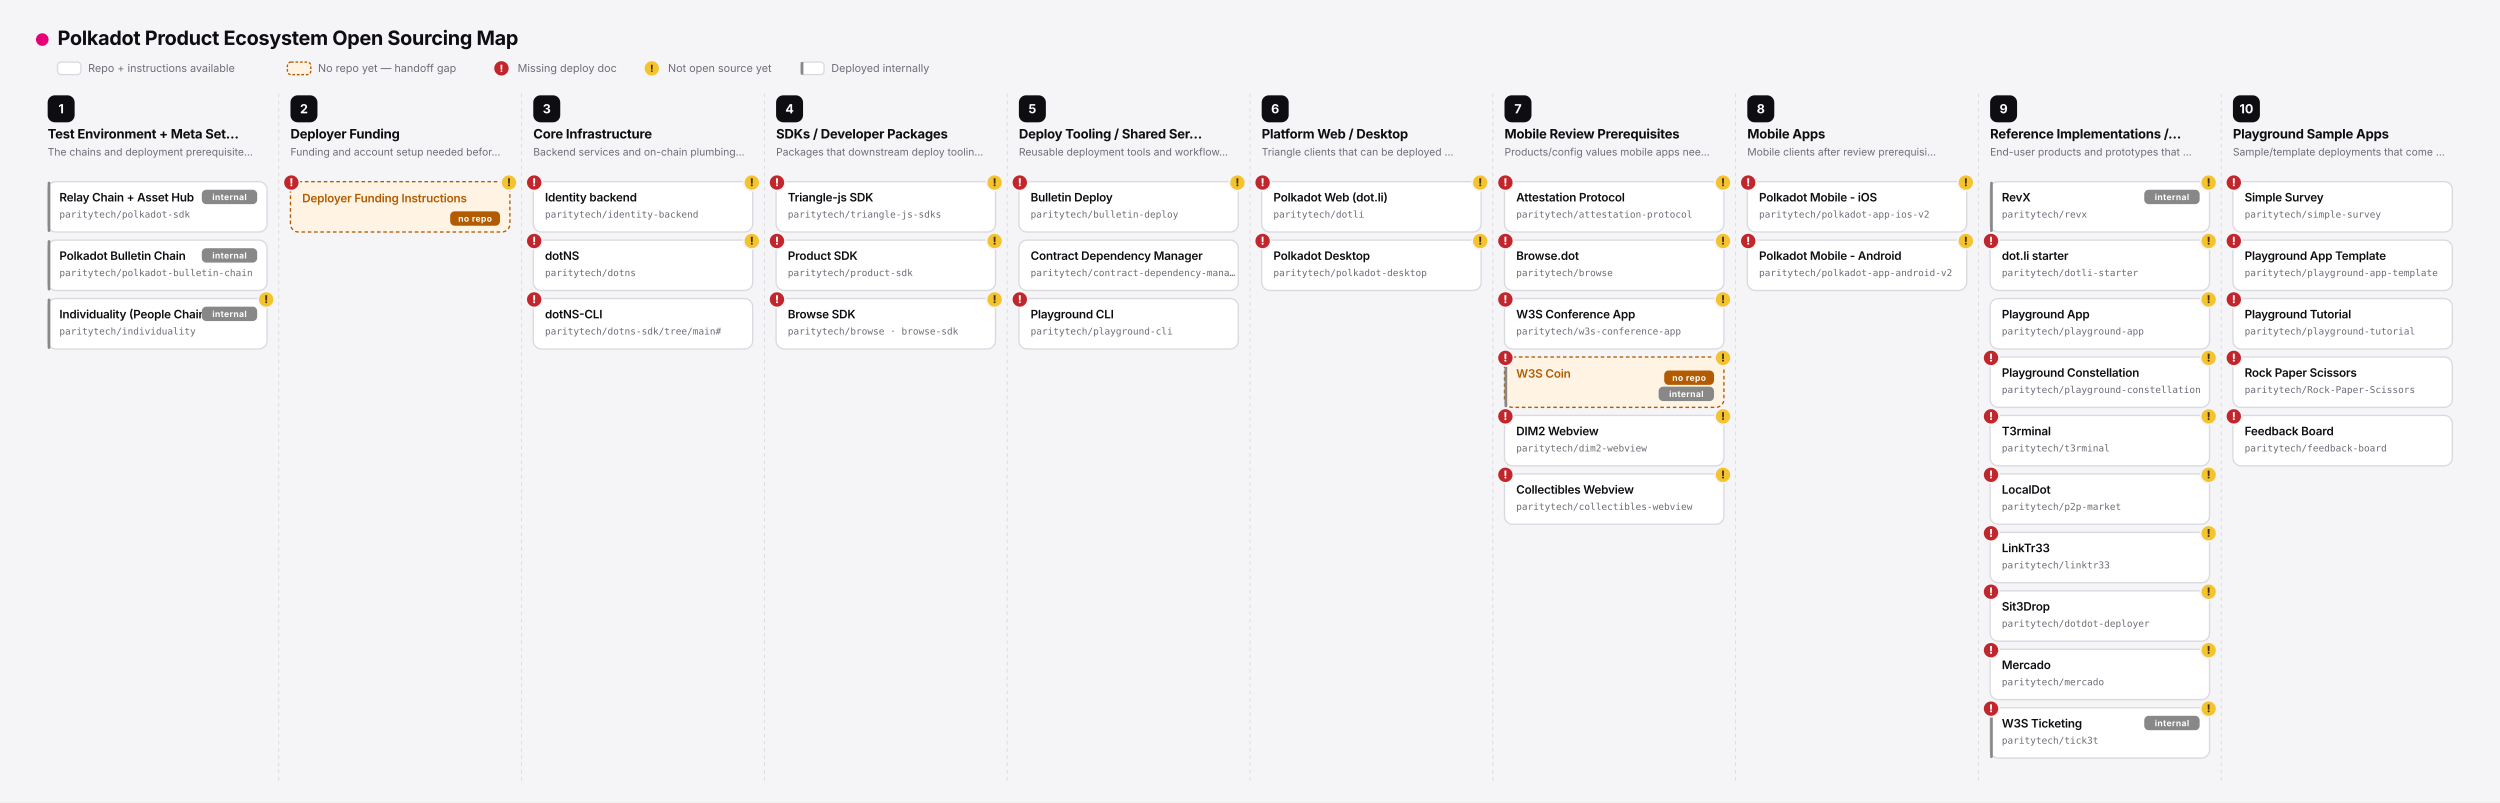
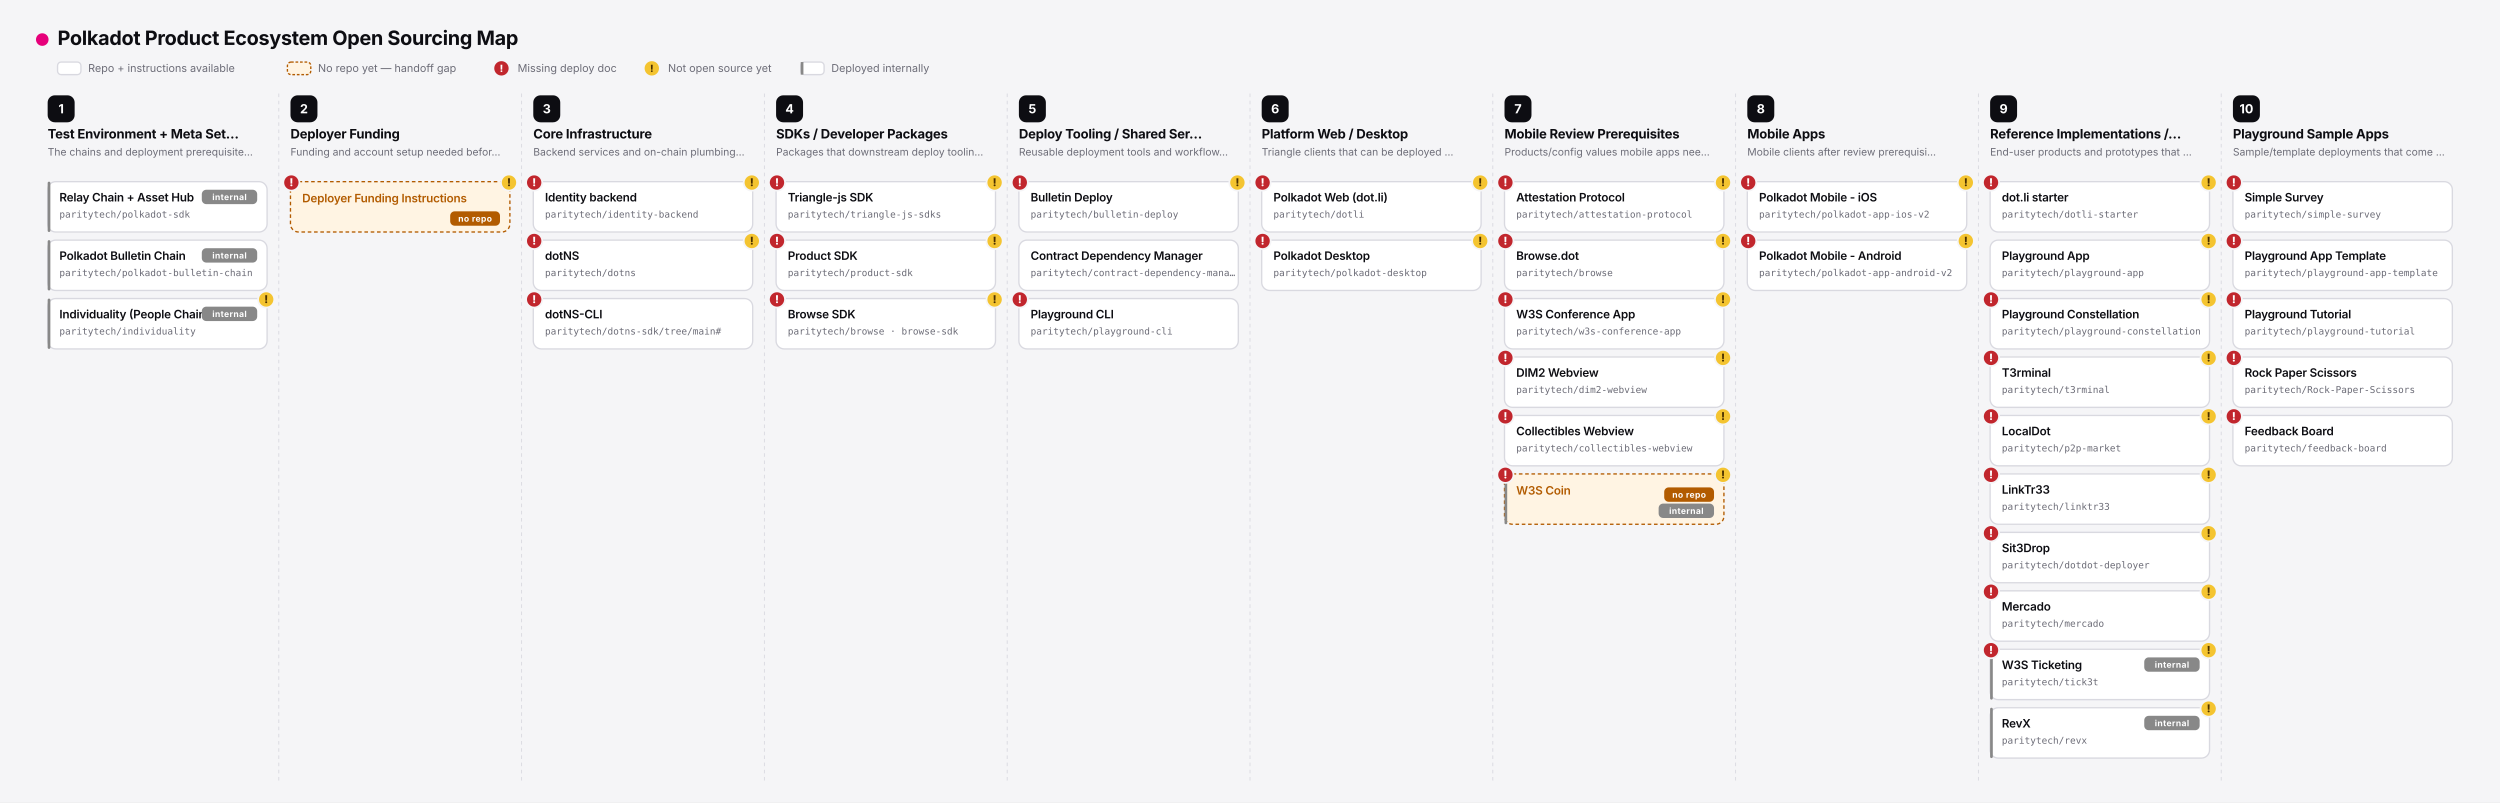
<svg xmlns="http://www.w3.org/2000/svg" xmlns:xlink="http://www.w3.org/1999/xlink" width="2780" height="892" viewBox="0 0 2780 892" font-family="-apple-system, BlinkMacSystemFont, 'Segoe UI', Inter, Roboto, Helvetica, Arial, sans-serif">
  <rect width="2780" height="892" fill="#f5f5f7" />
  <circle cx="47" cy="44" r="7" fill="#e6007a" />
  <text x="64" y="50" font-size="22" font-weight="700" fill="#0d0d12" letter-spacing="-0.3">Polkadot Product Ecosystem Open Sourcing Map</text>
  <rect x="64" y="69" width="26" height="14" rx="4" fill="#ffffff" stroke="#d9d9e0" stroke-width="1.5" />
  <text x="98" y="80" font-size="12" fill="#6b6b76">Repo + instructions available</text>
  <rect x="319.6" y="69" width="26" height="14" rx="4" fill="#fff4e3" stroke="#b25b00" stroke-width="1.5" stroke-dasharray="3 2" />
  <text x="353.6" y="80" font-size="12" fill="#6b6b76">No repo yet — handoff gap</text>
  <circle cx="557.6" cy="76" r="8" fill="#c1262d" />
  <text x="557.6" y="80" text-anchor="middle" font-size="11" font-weight="800" fill="#fff">!</text>
  <text x="575.6" y="80" font-size="12" fill="#6b6b76">Missing deploy doc</text>
  <circle cx="724.8" cy="76" r="8" fill="#f4c430" />
  <text x="724.8" y="80" text-anchor="middle" font-size="11" font-weight="800" fill="#4a3000">!</text>
  <text x="742.8" y="80" font-size="12" fill="#6b6b76">Not open source yet</text>
  <rect x="890.4" y="69" width="26" height="14" rx="4" fill="#ffffff" stroke="#d9d9e0" stroke-width="1.5" />
  <rect x="890.4" y="69" width="3" height="14" fill="#888888" />
  <text x="924.4" y="80" font-size="12" fill="#6b6b76">Deployed internally</text>
  <line x1="310" y1="104" x2="310" y2="872" stroke="#d9d9e0" stroke-width="1" stroke-dasharray="4 4" />
  <rect x="53" y="106" width="30" height="30" rx="8" fill="#0d0d12" />
  <text x="68" y="126" text-anchor="middle" font-size="14" font-weight="700" fill="#fff">1</text>
  <text x="53" y="154" font-size="14.5" font-weight="700" fill="#0d0d12" letter-spacing="-0.2">Test Environment + Meta Set…</text>
  <text x="53" y="173" font-size="11.5" fill="#6b6b76">The chains and deployment prerequisite…</text>
  <a xlink:href="https://github.com/paritytech/polkadot-sdk" href="https://github.com/paritytech/polkadot-sdk" target="_blank">
    <rect x="53" y="202" width="244" height="56" rx="9" fill="#ffffff" stroke="#d9d9e0" stroke-width="1.5" />
    <rect x="53" y="202" width="3" height="56" rx="1.5" fill="#888888" />
    <text x="66" y="224" font-size="13" font-weight="600" fill="#0d0d12" letter-spacing="-0.2">Relay Chain + Asset Hub</text>
    <text x="66" y="242" font-size="10.5" font-family="ui-monospace, 'SF Mono', Menlo, monospace" fill="#6b6b76">paritytech/polkadot-sdk</text>
    <rect x="224.4" y="211" width="61.6" height="16" rx="5" fill="#888888" />
    <text x="255.2" y="222.5" text-anchor="middle" font-size="9.5" font-weight="700" fill="#fff" letter-spacing="0.4">internal</text>
  </a>
  <a xlink:href="https://github.com/paritytech/polkadot-bulletin-chain" href="https://github.com/paritytech/polkadot-bulletin-chain" target="_blank">
    <rect x="53" y="267" width="244" height="56" rx="9" fill="#ffffff" stroke="#d9d9e0" stroke-width="1.5" />
    <rect x="53" y="267" width="3" height="56" rx="1.5" fill="#888888" />
    <text x="66" y="289" font-size="13" font-weight="600" fill="#0d0d12" letter-spacing="-0.2">Polkadot Bulletin Chain</text>
    <text x="66" y="307" font-size="10.5" font-family="ui-monospace, 'SF Mono', Menlo, monospace" fill="#6b6b76">paritytech/polkadot-bulletin-chain</text>
    <rect x="224.4" y="276" width="61.6" height="16" rx="5" fill="#888888" />
    <text x="255.2" y="287.5" text-anchor="middle" font-size="9.5" font-weight="700" fill="#fff" letter-spacing="0.4">internal</text>
  </a>
  <a xlink:href="https://github.com/paritytech/individuality" href="https://github.com/paritytech/individuality" target="_blank">
    <rect x="53" y="332" width="244" height="56" rx="9" fill="#ffffff" stroke="#d9d9e0" stroke-width="1.5" />
    <rect x="53" y="332" width="3" height="56" rx="1.5" fill="#888888" />
    <circle cx="296" cy="333" r="9" fill="#f4c430" stroke="#f5f5f7" stroke-width="2" />
    <text x="296" y="337" text-anchor="middle" font-size="12" font-weight="800" fill="#4a3000">!</text>
    <text x="66" y="354" font-size="13" font-weight="600" fill="#0d0d12" letter-spacing="-0.2">Individuality (People Chain)</text>
    <text x="66" y="372" font-size="10.5" font-family="ui-monospace, 'SF Mono', Menlo, monospace" fill="#6b6b76">paritytech/individuality</text>
    <rect x="224.4" y="341" width="61.6" height="16" rx="5" fill="#888888" />
    <text x="255.2" y="352.5" text-anchor="middle" font-size="9.5" font-weight="700" fill="#fff" letter-spacing="0.4">internal</text>
  </a>
  <line x1="580" y1="104" x2="580" y2="872" stroke="#d9d9e0" stroke-width="1" stroke-dasharray="4 4" />
  <rect x="323" y="106" width="30" height="30" rx="8" fill="#0d0d12" />
  <text x="338" y="126" text-anchor="middle" font-size="14" font-weight="700" fill="#fff">2</text>
  <text x="323" y="154" font-size="14.5" font-weight="700" fill="#0d0d12" letter-spacing="-0.2">Deployer Funding</text>
  <text x="323" y="173" font-size="11.5" fill="#6b6b76">Funding and account setup needed befor…</text>
  <rect x="323" y="202" width="244" height="56" rx="9" fill="#fff4e3" stroke="#b25b00" stroke-width="1.5" stroke-dasharray="4 3" />
  <circle cx="324" cy="203" r="9" fill="#c1262d" stroke="#f5f5f7" stroke-width="2" />
  <text x="324" y="207" text-anchor="middle" font-size="12" font-weight="800" fill="#fff">!</text>
  <circle cx="566" cy="203" r="9" fill="#f4c430" stroke="#f5f5f7" stroke-width="2" />
  <text x="566" y="207" text-anchor="middle" font-size="12" font-weight="800" fill="#4a3000">!</text>
  <text x="336" y="225" font-size="13" font-weight="600" fill="#b25b00" letter-spacing="-0.2">Deployer Funding Instructions</text>
  <rect x="500.6" y="235" width="55.4" height="16" rx="5" fill="#b25b00" />
  <text x="528.3" y="246.5" text-anchor="middle" font-size="9.5" font-weight="700" fill="#fff" letter-spacing="0.4">no repo</text>
  <line x1="850" y1="104" x2="850" y2="872" stroke="#d9d9e0" stroke-width="1" stroke-dasharray="4 4" />
  <rect x="593" y="106" width="30" height="30" rx="8" fill="#0d0d12" />
  <text x="608" y="126" text-anchor="middle" font-size="14" font-weight="700" fill="#fff">3</text>
  <text x="593" y="154" font-size="14.5" font-weight="700" fill="#0d0d12" letter-spacing="-0.2">Core Infrastructure</text>
  <text x="593" y="173" font-size="11.5" fill="#6b6b76">Backend services and on-chain plumbing…</text>
  <a xlink:href="https://github.com/paritytech/identity-backend" href="https://github.com/paritytech/identity-backend" target="_blank">
    <rect x="593" y="202" width="244" height="56" rx="9" fill="#ffffff" stroke="#d9d9e0" stroke-width="1.5" />
    <circle cx="594" cy="203" r="9" fill="#c1262d" stroke="#f5f5f7" stroke-width="2" />
    <text x="594" y="207" text-anchor="middle" font-size="12" font-weight="800" fill="#fff">!</text>
    <circle cx="836" cy="203" r="9" fill="#f4c430" stroke="#f5f5f7" stroke-width="2" />
    <text x="836" y="207" text-anchor="middle" font-size="12" font-weight="800" fill="#4a3000">!</text>
    <text x="606" y="224" font-size="13" font-weight="600" fill="#0d0d12" letter-spacing="-0.2">Identity backend</text>
    <text x="606" y="242" font-size="10.5" font-family="ui-monospace, 'SF Mono', Menlo, monospace" fill="#6b6b76">paritytech/identity-backend</text>
  </a>
  <a xlink:href="https://github.com/paritytech/dotns" href="https://github.com/paritytech/dotns" target="_blank">
    <rect x="593" y="267" width="244" height="56" rx="9" fill="#ffffff" stroke="#d9d9e0" stroke-width="1.5" />
    <circle cx="594" cy="268" r="9" fill="#c1262d" stroke="#f5f5f7" stroke-width="2" />
    <text x="594" y="272" text-anchor="middle" font-size="12" font-weight="800" fill="#fff">!</text>
    <circle cx="836" cy="268" r="9" fill="#f4c430" stroke="#f5f5f7" stroke-width="2" />
    <text x="836" y="272" text-anchor="middle" font-size="12" font-weight="800" fill="#4a3000">!</text>
    <text x="606" y="289" font-size="13" font-weight="600" fill="#0d0d12" letter-spacing="-0.2">dotNS</text>
    <text x="606" y="307" font-size="10.5" font-family="ui-monospace, 'SF Mono', Menlo, monospace" fill="#6b6b76">paritytech/dotns</text>
  </a>
  <a xlink:href="https://github.com/paritytech/dotns-sdk/tree/main#" href="https://github.com/paritytech/dotns-sdk/tree/main#" target="_blank">
    <rect x="593" y="332" width="244" height="56" rx="9" fill="#ffffff" stroke="#d9d9e0" stroke-width="1.5" />
    <circle cx="594" cy="333" r="9" fill="#c1262d" stroke="#f5f5f7" stroke-width="2" />
    <text x="594" y="337" text-anchor="middle" font-size="12" font-weight="800" fill="#fff">!</text>
    <text x="606" y="354" font-size="13" font-weight="600" fill="#0d0d12" letter-spacing="-0.2">dotNS-CLI</text>
    <text x="606" y="372" font-size="10.5" font-family="ui-monospace, 'SF Mono', Menlo, monospace" fill="#6b6b76">paritytech/dotns-sdk/tree/main#</text>
  </a>
  <line x1="1120" y1="104" x2="1120" y2="872" stroke="#d9d9e0" stroke-width="1" stroke-dasharray="4 4" />
  <rect x="863" y="106" width="30" height="30" rx="8" fill="#0d0d12" />
  <text x="878" y="126" text-anchor="middle" font-size="14" font-weight="700" fill="#fff">4</text>
  <text x="863" y="154" font-size="14.5" font-weight="700" fill="#0d0d12" letter-spacing="-0.2">SDKs / Developer Packages</text>
  <text x="863" y="173" font-size="11.5" fill="#6b6b76">Packages that downstream deploy toolin…</text>
  <a xlink:href="https://github.com/paritytech/triangle-js-sdks" href="https://github.com/paritytech/triangle-js-sdks" target="_blank">
    <rect x="863" y="202" width="244" height="56" rx="9" fill="#ffffff" stroke="#d9d9e0" stroke-width="1.5" />
    <circle cx="864" cy="203" r="9" fill="#c1262d" stroke="#f5f5f7" stroke-width="2" />
    <text x="864" y="207" text-anchor="middle" font-size="12" font-weight="800" fill="#fff">!</text>
    <circle cx="1106" cy="203" r="9" fill="#f4c430" stroke="#f5f5f7" stroke-width="2" />
    <text x="1106" y="207" text-anchor="middle" font-size="12" font-weight="800" fill="#4a3000">!</text>
    <text x="876" y="224" font-size="13" font-weight="600" fill="#0d0d12" letter-spacing="-0.2">Triangle-js SDK</text>
    <text x="876" y="242" font-size="10.5" font-family="ui-monospace, 'SF Mono', Menlo, monospace" fill="#6b6b76">paritytech/triangle-js-sdks</text>
  </a>
  <a xlink:href="https://github.com/paritytech/product-sdk" href="https://github.com/paritytech/product-sdk" target="_blank">
    <rect x="863" y="267" width="244" height="56" rx="9" fill="#ffffff" stroke="#d9d9e0" stroke-width="1.5" />
    <circle cx="864" cy="268" r="9" fill="#c1262d" stroke="#f5f5f7" stroke-width="2" />
    <text x="864" y="272" text-anchor="middle" font-size="12" font-weight="800" fill="#fff">!</text>
    <circle cx="1106" cy="268" r="9" fill="#f4c430" stroke="#f5f5f7" stroke-width="2" />
    <text x="1106" y="272" text-anchor="middle" font-size="12" font-weight="800" fill="#4a3000">!</text>
    <text x="876" y="289" font-size="13" font-weight="600" fill="#0d0d12" letter-spacing="-0.2">Product SDK</text>
    <text x="876" y="307" font-size="10.5" font-family="ui-monospace, 'SF Mono', Menlo, monospace" fill="#6b6b76">paritytech/product-sdk</text>
  </a>
  <a xlink:href="https://github.com/paritytech/browse/tree/main/packages/browse-sdk" href="https://github.com/paritytech/browse/tree/main/packages/browse-sdk" target="_blank">
    <rect x="863" y="332" width="244" height="56" rx="9" fill="#ffffff" stroke="#d9d9e0" stroke-width="1.5" />
    <circle cx="864" cy="333" r="9" fill="#c1262d" stroke="#f5f5f7" stroke-width="2" />
    <text x="864" y="337" text-anchor="middle" font-size="12" font-weight="800" fill="#fff">!</text>
    <circle cx="1106" cy="333" r="9" fill="#f4c430" stroke="#f5f5f7" stroke-width="2" />
    <text x="1106" y="337" text-anchor="middle" font-size="12" font-weight="800" fill="#4a3000">!</text>
    <text x="876" y="354" font-size="13" font-weight="600" fill="#0d0d12" letter-spacing="-0.2">Browse SDK</text>
    <text x="876" y="372" font-size="10.5" font-family="ui-monospace, 'SF Mono', Menlo, monospace" fill="#6b6b76">paritytech/browse · browse-sdk</text>
  </a>
  <line x1="1390" y1="104" x2="1390" y2="872" stroke="#d9d9e0" stroke-width="1" stroke-dasharray="4 4" />
  <rect x="1133" y="106" width="30" height="30" rx="8" fill="#0d0d12" />
  <text x="1148" y="126" text-anchor="middle" font-size="14" font-weight="700" fill="#fff">5</text>
  <text x="1133" y="154" font-size="14.5" font-weight="700" fill="#0d0d12" letter-spacing="-0.2">Deploy Tooling / Shared Ser…</text>
  <text x="1133" y="173" font-size="11.5" fill="#6b6b76">Reusable deployment tools and workflow…</text>
  <a xlink:href="https://github.com/paritytech/bulletin-deploy" href="https://github.com/paritytech/bulletin-deploy" target="_blank">
    <rect x="1133" y="202" width="244" height="56" rx="9" fill="#ffffff" stroke="#d9d9e0" stroke-width="1.5" />
    <circle cx="1134" cy="203" r="9" fill="#c1262d" stroke="#f5f5f7" stroke-width="2" />
    <text x="1134" y="207" text-anchor="middle" font-size="12" font-weight="800" fill="#fff">!</text>
    <circle cx="1376" cy="203" r="9" fill="#f4c430" stroke="#f5f5f7" stroke-width="2" />
    <text x="1376" y="207" text-anchor="middle" font-size="12" font-weight="800" fill="#4a3000">!</text>
    <text x="1146" y="224" font-size="13" font-weight="600" fill="#0d0d12" letter-spacing="-0.2">Bulletin Deploy</text>
    <text x="1146" y="242" font-size="10.5" font-family="ui-monospace, 'SF Mono', Menlo, monospace" fill="#6b6b76">paritytech/bulletin-deploy</text>
  </a>
  <a xlink:href="https://github.com/paritytech/contract-dependency-manager/blob/main/DEPLOY_DOC.md" href="https://github.com/paritytech/contract-dependency-manager/blob/main/DEPLOY_DOC.md" target="_blank">
    <rect x="1133" y="267" width="244" height="56" rx="9" fill="#ffffff" stroke="#d9d9e0" stroke-width="1.5" />
    <text x="1146" y="289" font-size="13" font-weight="600" fill="#0d0d12" letter-spacing="-0.2">Contract Dependency Manager</text>
    <text x="1146" y="307" font-size="10.5" font-family="ui-monospace, 'SF Mono', Menlo, monospace" fill="#6b6b76">paritytech/contract-dependency-mana…</text>
  </a>
  <a xlink:href="https://github.com/paritytech/playground-cli" href="https://github.com/paritytech/playground-cli" target="_blank">
    <rect x="1133" y="332" width="244" height="56" rx="9" fill="#ffffff" stroke="#d9d9e0" stroke-width="1.5" />
    <circle cx="1134" cy="333" r="9" fill="#c1262d" stroke="#f5f5f7" stroke-width="2" />
    <text x="1134" y="337" text-anchor="middle" font-size="12" font-weight="800" fill="#fff">!</text>
    <text x="1146" y="354" font-size="13" font-weight="600" fill="#0d0d12" letter-spacing="-0.2">Playground CLI</text>
    <text x="1146" y="372" font-size="10.5" font-family="ui-monospace, 'SF Mono', Menlo, monospace" fill="#6b6b76">paritytech/playground-cli</text>
  </a>
  <line x1="1660" y1="104" x2="1660" y2="872" stroke="#d9d9e0" stroke-width="1" stroke-dasharray="4 4" />
  <rect x="1403" y="106" width="30" height="30" rx="8" fill="#0d0d12" />
  <text x="1418" y="126" text-anchor="middle" font-size="14" font-weight="700" fill="#fff">6</text>
  <text x="1403" y="154" font-size="14.5" font-weight="700" fill="#0d0d12" letter-spacing="-0.2">Platform Web / Desktop</text>
  <text x="1403" y="173" font-size="11.5" fill="#6b6b76">Triangle clients that can be deployed …</text>
  <a xlink:href="https://github.com/paritytech/dotli" href="https://github.com/paritytech/dotli" target="_blank">
    <rect x="1403" y="202" width="244" height="56" rx="9" fill="#ffffff" stroke="#d9d9e0" stroke-width="1.5" />
    <circle cx="1404" cy="203" r="9" fill="#c1262d" stroke="#f5f5f7" stroke-width="2" />
    <text x="1404" y="207" text-anchor="middle" font-size="12" font-weight="800" fill="#fff">!</text>
    <circle cx="1646" cy="203" r="9" fill="#f4c430" stroke="#f5f5f7" stroke-width="2" />
    <text x="1646" y="207" text-anchor="middle" font-size="12" font-weight="800" fill="#4a3000">!</text>
    <text x="1416" y="224" font-size="13" font-weight="600" fill="#0d0d12" letter-spacing="-0.2">Polkadot Web (dot.li)</text>
    <text x="1416" y="242" font-size="10.5" font-family="ui-monospace, 'SF Mono', Menlo, monospace" fill="#6b6b76">paritytech/dotli</text>
  </a>
  <a xlink:href="https://github.com/paritytech/polkadot-desktop" href="https://github.com/paritytech/polkadot-desktop" target="_blank">
    <rect x="1403" y="267" width="244" height="56" rx="9" fill="#ffffff" stroke="#d9d9e0" stroke-width="1.5" />
    <circle cx="1404" cy="268" r="9" fill="#c1262d" stroke="#f5f5f7" stroke-width="2" />
    <text x="1404" y="272" text-anchor="middle" font-size="12" font-weight="800" fill="#fff">!</text>
    <circle cx="1646" cy="268" r="9" fill="#f4c430" stroke="#f5f5f7" stroke-width="2" />
    <text x="1646" y="272" text-anchor="middle" font-size="12" font-weight="800" fill="#4a3000">!</text>
    <text x="1416" y="289" font-size="13" font-weight="600" fill="#0d0d12" letter-spacing="-0.2">Polkadot Desktop</text>
    <text x="1416" y="307" font-size="10.5" font-family="ui-monospace, 'SF Mono', Menlo, monospace" fill="#6b6b76">paritytech/polkadot-desktop</text>
  </a>
  <line x1="1930" y1="104" x2="1930" y2="872" stroke="#d9d9e0" stroke-width="1" stroke-dasharray="4 4" />
  <rect x="1673" y="106" width="30" height="30" rx="8" fill="#0d0d12" />
  <text x="1688" y="126" text-anchor="middle" font-size="14" font-weight="700" fill="#fff">7</text>
  <text x="1673" y="154" font-size="14.5" font-weight="700" fill="#0d0d12" letter-spacing="-0.2">Mobile Review Prerequisites</text>
  <text x="1673" y="173" font-size="11.5" fill="#6b6b76">Products/config values mobile apps nee…</text>
  <a xlink:href="https://github.com/paritytech/attestation-protocol" href="https://github.com/paritytech/attestation-protocol" target="_blank">
    <rect x="1673" y="202" width="244" height="56" rx="9" fill="#ffffff" stroke="#d9d9e0" stroke-width="1.5" />
    <circle cx="1674" cy="203" r="9" fill="#c1262d" stroke="#f5f5f7" stroke-width="2" />
    <text x="1674" y="207" text-anchor="middle" font-size="12" font-weight="800" fill="#fff">!</text>
    <circle cx="1916" cy="203" r="9" fill="#f4c430" stroke="#f5f5f7" stroke-width="2" />
    <text x="1916" y="207" text-anchor="middle" font-size="12" font-weight="800" fill="#4a3000">!</text>
    <text x="1686" y="224" font-size="13" font-weight="600" fill="#0d0d12" letter-spacing="-0.2">Attestation Protocol</text>
    <text x="1686" y="242" font-size="10.5" font-family="ui-monospace, 'SF Mono', Menlo, monospace" fill="#6b6b76">paritytech/attestation-protocol</text>
  </a>
  <a xlink:href="https://github.com/paritytech/browse" href="https://github.com/paritytech/browse" target="_blank">
    <rect x="1673" y="267" width="244" height="56" rx="9" fill="#ffffff" stroke="#d9d9e0" stroke-width="1.5" />
    <circle cx="1674" cy="268" r="9" fill="#c1262d" stroke="#f5f5f7" stroke-width="2" />
    <text x="1674" y="272" text-anchor="middle" font-size="12" font-weight="800" fill="#fff">!</text>
    <circle cx="1916" cy="268" r="9" fill="#f4c430" stroke="#f5f5f7" stroke-width="2" />
    <text x="1916" y="272" text-anchor="middle" font-size="12" font-weight="800" fill="#4a3000">!</text>
    <text x="1686" y="289" font-size="13" font-weight="600" fill="#0d0d12" letter-spacing="-0.2">Browse.dot</text>
    <text x="1686" y="307" font-size="10.5" font-family="ui-monospace, 'SF Mono', Menlo, monospace" fill="#6b6b76">paritytech/browse</text>
  </a>
  <a xlink:href="https://github.com/paritytech/w3s-conference-app" href="https://github.com/paritytech/w3s-conference-app" target="_blank">
    <rect x="1673" y="332" width="244" height="56" rx="9" fill="#ffffff" stroke="#d9d9e0" stroke-width="1.5" />
    <circle cx="1674" cy="333" r="9" fill="#c1262d" stroke="#f5f5f7" stroke-width="2" />
    <text x="1674" y="337" text-anchor="middle" font-size="12" font-weight="800" fill="#fff">!</text>
    <circle cx="1916" cy="333" r="9" fill="#f4c430" stroke="#f5f5f7" stroke-width="2" />
    <text x="1916" y="337" text-anchor="middle" font-size="12" font-weight="800" fill="#4a3000">!</text>
    <text x="1686" y="354" font-size="13" font-weight="600" fill="#0d0d12" letter-spacing="-0.2">W3S Conference App</text>
    <text x="1686" y="372" font-size="10.5" font-family="ui-monospace, 'SF Mono', Menlo, monospace" fill="#6b6b76">paritytech/w3s-conference-app</text>
  </a>
-   <rect x="1673" y="397" width="244" height="56" rx="9" fill="#fff4e3" stroke="#b25b00" stroke-width="1.5" stroke-dasharray="4 3" />
-   <rect x="1673" y="397" width="3" height="56" rx="1.5" fill="#888888" />
-   <circle cx="1674" cy="398" r="9" fill="#c1262d" stroke="#f5f5f7" stroke-width="2" />
-   <text x="1674" y="402" text-anchor="middle" font-size="12" font-weight="800" fill="#fff">!</text>
-   <circle cx="1916" cy="398" r="9" fill="#f4c430" stroke="#f5f5f7" stroke-width="2" />
-   <text x="1916" y="402" text-anchor="middle" font-size="12" font-weight="800" fill="#4a3000">!</text>
-   <text x="1686" y="420" font-size="13" font-weight="600" fill="#b25b00" letter-spacing="-0.2">W3S Coin</text>
-   <rect x="1850.6" y="412" width="55.4" height="16" rx="5" fill="#b25b00" />
-   <text x="1878.3" y="423.5" text-anchor="middle" font-size="9.5" font-weight="700" fill="#fff" letter-spacing="0.4">no repo</text>
-   <rect x="1844.4" y="430" width="61.6" height="16" rx="5" fill="#888888" />
-   <text x="1875.2" y="441.5" text-anchor="middle" font-size="9.5" font-weight="700" fill="#fff" letter-spacing="0.4">internal</text>
  <a xlink:href="https://github.com/paritytech/dim2-webview" href="https://github.com/paritytech/dim2-webview" target="_blank">
+     <rect x="1673" y="397" width="244" height="56" rx="9" fill="#ffffff" stroke="#d9d9e0" stroke-width="1.5" />
+     <circle cx="1674" cy="398" r="9" fill="#c1262d" stroke="#f5f5f7" stroke-width="2" />
+     <text x="1674" y="402" text-anchor="middle" font-size="12" font-weight="800" fill="#fff">!</text>
+     <circle cx="1916" cy="398" r="9" fill="#f4c430" stroke="#f5f5f7" stroke-width="2" />
+     <text x="1916" y="402" text-anchor="middle" font-size="12" font-weight="800" fill="#4a3000">!</text>
+     <text x="1686" y="419" font-size="13" font-weight="600" fill="#0d0d12" letter-spacing="-0.2">DIM2 Webview</text>
+     <text x="1686" y="437" font-size="10.5" font-family="ui-monospace, 'SF Mono', Menlo, monospace" fill="#6b6b76">paritytech/dim2-webview</text>
+   </a>
+   <a xlink:href="https://github.com/paritytech/collectibles-webview" href="https://github.com/paritytech/collectibles-webview" target="_blank">
    <rect x="1673" y="462" width="244" height="56" rx="9" fill="#ffffff" stroke="#d9d9e0" stroke-width="1.5" />
    <circle cx="1674" cy="463" r="9" fill="#c1262d" stroke="#f5f5f7" stroke-width="2" />
    <text x="1674" y="467" text-anchor="middle" font-size="12" font-weight="800" fill="#fff">!</text>
    <circle cx="1916" cy="463" r="9" fill="#f4c430" stroke="#f5f5f7" stroke-width="2" />
    <text x="1916" y="467" text-anchor="middle" font-size="12" font-weight="800" fill="#4a3000">!</text>
-     <text x="1686" y="484" font-size="13" font-weight="600" fill="#0d0d12" letter-spacing="-0.2">DIM2 Webview</text>
-     <text x="1686" y="502" font-size="10.5" font-family="ui-monospace, 'SF Mono', Menlo, monospace" fill="#6b6b76">paritytech/dim2-webview</text>
-   </a>
-   <a xlink:href="https://github.com/paritytech/collectibles-webview" href="https://github.com/paritytech/collectibles-webview" target="_blank">
-     <rect x="1673" y="527" width="244" height="56" rx="9" fill="#ffffff" stroke="#d9d9e0" stroke-width="1.5" />
-     <circle cx="1674" cy="528" r="9" fill="#c1262d" stroke="#f5f5f7" stroke-width="2" />
-     <text x="1674" y="532" text-anchor="middle" font-size="12" font-weight="800" fill="#fff">!</text>
-     <circle cx="1916" cy="528" r="9" fill="#f4c430" stroke="#f5f5f7" stroke-width="2" />
-     <text x="1916" y="532" text-anchor="middle" font-size="12" font-weight="800" fill="#4a3000">!</text>
-     <text x="1686" y="549" font-size="13" font-weight="600" fill="#0d0d12" letter-spacing="-0.2">Collectibles Webview</text>
-     <text x="1686" y="567" font-size="10.5" font-family="ui-monospace, 'SF Mono', Menlo, monospace" fill="#6b6b76">paritytech/collectibles-webview</text>
-   </a>
+     <text x="1686" y="484" font-size="13" font-weight="600" fill="#0d0d12" letter-spacing="-0.2">Collectibles Webview</text>
+     <text x="1686" y="502" font-size="10.5" font-family="ui-monospace, 'SF Mono', Menlo, monospace" fill="#6b6b76">paritytech/collectibles-webview</text>
+   </a>
+   <rect x="1673" y="527" width="244" height="56" rx="9" fill="#fff4e3" stroke="#b25b00" stroke-width="1.5" stroke-dasharray="4 3" />
+   <rect x="1673" y="527" width="3" height="56" rx="1.5" fill="#888888" />
+   <circle cx="1674" cy="528" r="9" fill="#c1262d" stroke="#f5f5f7" stroke-width="2" />
+   <text x="1674" y="532" text-anchor="middle" font-size="12" font-weight="800" fill="#fff">!</text>
+   <circle cx="1916" cy="528" r="9" fill="#f4c430" stroke="#f5f5f7" stroke-width="2" />
+   <text x="1916" y="532" text-anchor="middle" font-size="12" font-weight="800" fill="#4a3000">!</text>
+   <text x="1686" y="550" font-size="13" font-weight="600" fill="#b25b00" letter-spacing="-0.2">W3S Coin</text>
+   <rect x="1850.6" y="542" width="55.4" height="16" rx="5" fill="#b25b00" />
+   <text x="1878.3" y="553.5" text-anchor="middle" font-size="9.5" font-weight="700" fill="#fff" letter-spacing="0.4">no repo</text>
+   <rect x="1844.4" y="560" width="61.6" height="16" rx="5" fill="#888888" />
+   <text x="1875.2" y="571.5" text-anchor="middle" font-size="9.5" font-weight="700" fill="#fff" letter-spacing="0.4">internal</text>
  <line x1="2200" y1="104" x2="2200" y2="872" stroke="#d9d9e0" stroke-width="1" stroke-dasharray="4 4" />
  <rect x="1943" y="106" width="30" height="30" rx="8" fill="#0d0d12" />
  <text x="1958" y="126" text-anchor="middle" font-size="14" font-weight="700" fill="#fff">8</text>
  <text x="1943" y="154" font-size="14.5" font-weight="700" fill="#0d0d12" letter-spacing="-0.2">Mobile Apps</text>
  <text x="1943" y="173" font-size="11.5" fill="#6b6b76">Mobile clients after review prerequisi…</text>
  <a xlink:href="https://github.com/paritytech/polkadot-app-ios-v2" href="https://github.com/paritytech/polkadot-app-ios-v2" target="_blank">
    <rect x="1943" y="202" width="244" height="56" rx="9" fill="#ffffff" stroke="#d9d9e0" stroke-width="1.5" />
    <circle cx="1944" cy="203" r="9" fill="#c1262d" stroke="#f5f5f7" stroke-width="2" />
    <text x="1944" y="207" text-anchor="middle" font-size="12" font-weight="800" fill="#fff">!</text>
    <circle cx="2186" cy="203" r="9" fill="#f4c430" stroke="#f5f5f7" stroke-width="2" />
    <text x="2186" y="207" text-anchor="middle" font-size="12" font-weight="800" fill="#4a3000">!</text>
    <text x="1956" y="224" font-size="13" font-weight="600" fill="#0d0d12" letter-spacing="-0.2">Polkadot Mobile - iOS</text>
    <text x="1956" y="242" font-size="10.5" font-family="ui-monospace, 'SF Mono', Menlo, monospace" fill="#6b6b76">paritytech/polkadot-app-ios-v2</text>
  </a>
  <a xlink:href="https://github.com/paritytech/polkadot-app-android-v2" href="https://github.com/paritytech/polkadot-app-android-v2" target="_blank">
    <rect x="1943" y="267" width="244" height="56" rx="9" fill="#ffffff" stroke="#d9d9e0" stroke-width="1.5" />
    <circle cx="1944" cy="268" r="9" fill="#c1262d" stroke="#f5f5f7" stroke-width="2" />
    <text x="1944" y="272" text-anchor="middle" font-size="12" font-weight="800" fill="#fff">!</text>
    <circle cx="2186" cy="268" r="9" fill="#f4c430" stroke="#f5f5f7" stroke-width="2" />
    <text x="2186" y="272" text-anchor="middle" font-size="12" font-weight="800" fill="#4a3000">!</text>
    <text x="1956" y="289" font-size="13" font-weight="600" fill="#0d0d12" letter-spacing="-0.2">Polkadot Mobile - Android</text>
    <text x="1956" y="307" font-size="10.5" font-family="ui-monospace, 'SF Mono', Menlo, monospace" fill="#6b6b76">paritytech/polkadot-app-android-v2</text>
  </a>
  <line x1="2470" y1="104" x2="2470" y2="872" stroke="#d9d9e0" stroke-width="1" stroke-dasharray="4 4" />
  <rect x="2213" y="106" width="30" height="30" rx="8" fill="#0d0d12" />
  <text x="2228" y="126" text-anchor="middle" font-size="14" font-weight="700" fill="#fff">9</text>
  <text x="2213" y="154" font-size="14.5" font-weight="700" fill="#0d0d12" letter-spacing="-0.2">Reference Implementations /…</text>
  <text x="2213" y="173" font-size="11.5" fill="#6b6b76">End-user products and prototypes that …</text>
-   <a xlink:href="https://github.com/paritytech/revx" href="https://github.com/paritytech/revx" target="_blank">
+   <a xlink:href="https://github.com/paritytech/dotli-starter" href="https://github.com/paritytech/dotli-starter" target="_blank">
    <rect x="2213" y="202" width="244" height="56" rx="9" fill="#ffffff" stroke="#d9d9e0" stroke-width="1.5" />
-     <rect x="2213" y="202" width="3" height="56" rx="1.5" fill="#888888" />
+     <circle cx="2214" cy="203" r="9" fill="#c1262d" stroke="#f5f5f7" stroke-width="2" />
+     <text x="2214" y="207" text-anchor="middle" font-size="12" font-weight="800" fill="#fff">!</text>
    <circle cx="2456" cy="203" r="9" fill="#f4c430" stroke="#f5f5f7" stroke-width="2" />
    <text x="2456" y="207" text-anchor="middle" font-size="12" font-weight="800" fill="#4a3000">!</text>
-     <text x="2226" y="224" font-size="13" font-weight="600" fill="#0d0d12" letter-spacing="-0.2">RevX</text>
-     <text x="2226" y="242" font-size="10.5" font-family="ui-monospace, 'SF Mono', Menlo, monospace" fill="#6b6b76">paritytech/revx</text>
-     <rect x="2384.4" y="211" width="61.6" height="16" rx="5" fill="#888888" />
-     <text x="2415.2" y="222.5" text-anchor="middle" font-size="9.5" font-weight="700" fill="#fff" letter-spacing="0.4">internal</text>
-   </a>
-   <a xlink:href="https://github.com/paritytech/dotli-starter" href="https://github.com/paritytech/dotli-starter" target="_blank">
+     <text x="2226" y="224" font-size="13" font-weight="600" fill="#0d0d12" letter-spacing="-0.2">dot.li starter</text>
+     <text x="2226" y="242" font-size="10.5" font-family="ui-monospace, 'SF Mono', Menlo, monospace" fill="#6b6b76">paritytech/dotli-starter</text>
+   </a>
+   <a xlink:href="https://github.com/paritytech/playground-app/blob/main/DEPLOY.MD" href="https://github.com/paritytech/playground-app/blob/main/DEPLOY.MD" target="_blank">
    <rect x="2213" y="267" width="244" height="56" rx="9" fill="#ffffff" stroke="#d9d9e0" stroke-width="1.5" />
-     <circle cx="2214" cy="268" r="9" fill="#c1262d" stroke="#f5f5f7" stroke-width="2" />
-     <text x="2214" y="272" text-anchor="middle" font-size="12" font-weight="800" fill="#fff">!</text>
    <circle cx="2456" cy="268" r="9" fill="#f4c430" stroke="#f5f5f7" stroke-width="2" />
    <text x="2456" y="272" text-anchor="middle" font-size="12" font-weight="800" fill="#4a3000">!</text>
-     <text x="2226" y="289" font-size="13" font-weight="600" fill="#0d0d12" letter-spacing="-0.2">dot.li starter</text>
-     <text x="2226" y="307" font-size="10.5" font-family="ui-monospace, 'SF Mono', Menlo, monospace" fill="#6b6b76">paritytech/dotli-starter</text>
-   </a>
-   <a xlink:href="https://github.com/paritytech/playground-app/blob/main/DEPLOY.MD" href="https://github.com/paritytech/playground-app/blob/main/DEPLOY.MD" target="_blank">
+     <text x="2226" y="289" font-size="13" font-weight="600" fill="#0d0d12" letter-spacing="-0.2">Playground App</text>
+     <text x="2226" y="307" font-size="10.5" font-family="ui-monospace, 'SF Mono', Menlo, monospace" fill="#6b6b76">paritytech/playground-app</text>
+   </a>
+   <a xlink:href="https://github.com/paritytech/playground-constellation" href="https://github.com/paritytech/playground-constellation" target="_blank">
    <rect x="2213" y="332" width="244" height="56" rx="9" fill="#ffffff" stroke="#d9d9e0" stroke-width="1.5" />
+     <circle cx="2214" cy="333" r="9" fill="#c1262d" stroke="#f5f5f7" stroke-width="2" />
+     <text x="2214" y="337" text-anchor="middle" font-size="12" font-weight="800" fill="#fff">!</text>
    <circle cx="2456" cy="333" r="9" fill="#f4c430" stroke="#f5f5f7" stroke-width="2" />
    <text x="2456" y="337" text-anchor="middle" font-size="12" font-weight="800" fill="#4a3000">!</text>
-     <text x="2226" y="354" font-size="13" font-weight="600" fill="#0d0d12" letter-spacing="-0.2">Playground App</text>
-     <text x="2226" y="372" font-size="10.5" font-family="ui-monospace, 'SF Mono', Menlo, monospace" fill="#6b6b76">paritytech/playground-app</text>
-   </a>
-   <a xlink:href="https://github.com/paritytech/playground-constellation" href="https://github.com/paritytech/playground-constellation" target="_blank">
+     <text x="2226" y="354" font-size="13" font-weight="600" fill="#0d0d12" letter-spacing="-0.2">Playground Constellation</text>
+     <text x="2226" y="372" font-size="10.5" font-family="ui-monospace, 'SF Mono', Menlo, monospace" fill="#6b6b76">paritytech/playground-constellation</text>
+   </a>
+   <a xlink:href="https://github.com/paritytech/t3rminal" href="https://github.com/paritytech/t3rminal" target="_blank">
    <rect x="2213" y="397" width="244" height="56" rx="9" fill="#ffffff" stroke="#d9d9e0" stroke-width="1.5" />
    <circle cx="2214" cy="398" r="9" fill="#c1262d" stroke="#f5f5f7" stroke-width="2" />
    <text x="2214" y="402" text-anchor="middle" font-size="12" font-weight="800" fill="#fff">!</text>
    <circle cx="2456" cy="398" r="9" fill="#f4c430" stroke="#f5f5f7" stroke-width="2" />
    <text x="2456" y="402" text-anchor="middle" font-size="12" font-weight="800" fill="#4a3000">!</text>
-     <text x="2226" y="419" font-size="13" font-weight="600" fill="#0d0d12" letter-spacing="-0.2">Playground Constellation</text>
-     <text x="2226" y="437" font-size="10.5" font-family="ui-monospace, 'SF Mono', Menlo, monospace" fill="#6b6b76">paritytech/playground-constellation</text>
-   </a>
-   <a xlink:href="https://github.com/paritytech/t3rminal" href="https://github.com/paritytech/t3rminal" target="_blank">
+     <text x="2226" y="419" font-size="13" font-weight="600" fill="#0d0d12" letter-spacing="-0.2">T3rminal</text>
+     <text x="2226" y="437" font-size="10.5" font-family="ui-monospace, 'SF Mono', Menlo, monospace" fill="#6b6b76">paritytech/t3rminal</text>
+   </a>
+   <a xlink:href="https://github.com/paritytech/p2p-market" href="https://github.com/paritytech/p2p-market" target="_blank">
    <rect x="2213" y="462" width="244" height="56" rx="9" fill="#ffffff" stroke="#d9d9e0" stroke-width="1.5" />
    <circle cx="2214" cy="463" r="9" fill="#c1262d" stroke="#f5f5f7" stroke-width="2" />
    <text x="2214" y="467" text-anchor="middle" font-size="12" font-weight="800" fill="#fff">!</text>
    <circle cx="2456" cy="463" r="9" fill="#f4c430" stroke="#f5f5f7" stroke-width="2" />
    <text x="2456" y="467" text-anchor="middle" font-size="12" font-weight="800" fill="#4a3000">!</text>
-     <text x="2226" y="484" font-size="13" font-weight="600" fill="#0d0d12" letter-spacing="-0.2">T3rminal</text>
-     <text x="2226" y="502" font-size="10.5" font-family="ui-monospace, 'SF Mono', Menlo, monospace" fill="#6b6b76">paritytech/t3rminal</text>
-   </a>
-   <a xlink:href="https://github.com/paritytech/p2p-market" href="https://github.com/paritytech/p2p-market" target="_blank">
+     <text x="2226" y="484" font-size="13" font-weight="600" fill="#0d0d12" letter-spacing="-0.2">LocalDot</text>
+     <text x="2226" y="502" font-size="10.5" font-family="ui-monospace, 'SF Mono', Menlo, monospace" fill="#6b6b76">paritytech/p2p-market</text>
+   </a>
+   <a xlink:href="https://github.com/paritytech/linktr33" href="https://github.com/paritytech/linktr33" target="_blank">
    <rect x="2213" y="527" width="244" height="56" rx="9" fill="#ffffff" stroke="#d9d9e0" stroke-width="1.5" />
    <circle cx="2214" cy="528" r="9" fill="#c1262d" stroke="#f5f5f7" stroke-width="2" />
    <text x="2214" y="532" text-anchor="middle" font-size="12" font-weight="800" fill="#fff">!</text>
    <circle cx="2456" cy="528" r="9" fill="#f4c430" stroke="#f5f5f7" stroke-width="2" />
    <text x="2456" y="532" text-anchor="middle" font-size="12" font-weight="800" fill="#4a3000">!</text>
-     <text x="2226" y="549" font-size="13" font-weight="600" fill="#0d0d12" letter-spacing="-0.2">LocalDot</text>
-     <text x="2226" y="567" font-size="10.5" font-family="ui-monospace, 'SF Mono', Menlo, monospace" fill="#6b6b76">paritytech/p2p-market</text>
-   </a>
-   <a xlink:href="https://github.com/paritytech/linktr33" href="https://github.com/paritytech/linktr33" target="_blank">
+     <text x="2226" y="549" font-size="13" font-weight="600" fill="#0d0d12" letter-spacing="-0.2">LinkTr33</text>
+     <text x="2226" y="567" font-size="10.5" font-family="ui-monospace, 'SF Mono', Menlo, monospace" fill="#6b6b76">paritytech/linktr33</text>
+   </a>
+   <a xlink:href="https://github.com/paritytech/dotdot-deployer" href="https://github.com/paritytech/dotdot-deployer" target="_blank">
    <rect x="2213" y="592" width="244" height="56" rx="9" fill="#ffffff" stroke="#d9d9e0" stroke-width="1.5" />
    <circle cx="2214" cy="593" r="9" fill="#c1262d" stroke="#f5f5f7" stroke-width="2" />
    <text x="2214" y="597" text-anchor="middle" font-size="12" font-weight="800" fill="#fff">!</text>
    <circle cx="2456" cy="593" r="9" fill="#f4c430" stroke="#f5f5f7" stroke-width="2" />
    <text x="2456" y="597" text-anchor="middle" font-size="12" font-weight="800" fill="#4a3000">!</text>
-     <text x="2226" y="614" font-size="13" font-weight="600" fill="#0d0d12" letter-spacing="-0.2">LinkTr33</text>
-     <text x="2226" y="632" font-size="10.5" font-family="ui-monospace, 'SF Mono', Menlo, monospace" fill="#6b6b76">paritytech/linktr33</text>
-   </a>
-   <a xlink:href="https://github.com/paritytech/dotdot-deployer" href="https://github.com/paritytech/dotdot-deployer" target="_blank">
+     <text x="2226" y="614" font-size="13" font-weight="600" fill="#0d0d12" letter-spacing="-0.2">Sit3Drop</text>
+     <text x="2226" y="632" font-size="10.5" font-family="ui-monospace, 'SF Mono', Menlo, monospace" fill="#6b6b76">paritytech/dotdot-deployer</text>
+   </a>
+   <a xlink:href="https://github.com/paritytech/mercado" href="https://github.com/paritytech/mercado" target="_blank">
    <rect x="2213" y="657" width="244" height="56" rx="9" fill="#ffffff" stroke="#d9d9e0" stroke-width="1.5" />
    <circle cx="2214" cy="658" r="9" fill="#c1262d" stroke="#f5f5f7" stroke-width="2" />
    <text x="2214" y="662" text-anchor="middle" font-size="12" font-weight="800" fill="#fff">!</text>
    <circle cx="2456" cy="658" r="9" fill="#f4c430" stroke="#f5f5f7" stroke-width="2" />
    <text x="2456" y="662" text-anchor="middle" font-size="12" font-weight="800" fill="#4a3000">!</text>
-     <text x="2226" y="679" font-size="13" font-weight="600" fill="#0d0d12" letter-spacing="-0.2">Sit3Drop</text>
-     <text x="2226" y="697" font-size="10.5" font-family="ui-monospace, 'SF Mono', Menlo, monospace" fill="#6b6b76">paritytech/dotdot-deployer</text>
-   </a>
-   <a xlink:href="https://github.com/paritytech/mercado" href="https://github.com/paritytech/mercado" target="_blank">
+     <text x="2226" y="679" font-size="13" font-weight="600" fill="#0d0d12" letter-spacing="-0.2">Mercado</text>
+     <text x="2226" y="697" font-size="10.5" font-family="ui-monospace, 'SF Mono', Menlo, monospace" fill="#6b6b76">paritytech/mercado</text>
+   </a>
+   <a xlink:href="https://github.com/paritytech/tick3t" href="https://github.com/paritytech/tick3t" target="_blank">
    <rect x="2213" y="722" width="244" height="56" rx="9" fill="#ffffff" stroke="#d9d9e0" stroke-width="1.5" />
+     <rect x="2213" y="722" width="3" height="56" rx="1.5" fill="#888888" />
    <circle cx="2214" cy="723" r="9" fill="#c1262d" stroke="#f5f5f7" stroke-width="2" />
    <text x="2214" y="727" text-anchor="middle" font-size="12" font-weight="800" fill="#fff">!</text>
    <circle cx="2456" cy="723" r="9" fill="#f4c430" stroke="#f5f5f7" stroke-width="2" />
    <text x="2456" y="727" text-anchor="middle" font-size="12" font-weight="800" fill="#4a3000">!</text>
-     <text x="2226" y="744" font-size="13" font-weight="600" fill="#0d0d12" letter-spacing="-0.2">Mercado</text>
-     <text x="2226" y="762" font-size="10.5" font-family="ui-monospace, 'SF Mono', Menlo, monospace" fill="#6b6b76">paritytech/mercado</text>
-   </a>
-   <a xlink:href="https://github.com/paritytech/tick3t" href="https://github.com/paritytech/tick3t" target="_blank">
+     <text x="2226" y="744" font-size="13" font-weight="600" fill="#0d0d12" letter-spacing="-0.2">W3S Ticketing</text>
+     <text x="2226" y="762" font-size="10.5" font-family="ui-monospace, 'SF Mono', Menlo, monospace" fill="#6b6b76">paritytech/tick3t</text>
+     <rect x="2384.4" y="731" width="61.6" height="16" rx="5" fill="#888888" />
+     <text x="2415.2" y="742.5" text-anchor="middle" font-size="9.5" font-weight="700" fill="#fff" letter-spacing="0.4">internal</text>
+   </a>
+   <a xlink:href="https://github.com/paritytech/revx" href="https://github.com/paritytech/revx" target="_blank">
    <rect x="2213" y="787" width="244" height="56" rx="9" fill="#ffffff" stroke="#d9d9e0" stroke-width="1.5" />
    <rect x="2213" y="787" width="3" height="56" rx="1.5" fill="#888888" />
-     <circle cx="2214" cy="788" r="9" fill="#c1262d" stroke="#f5f5f7" stroke-width="2" />
-     <text x="2214" y="792" text-anchor="middle" font-size="12" font-weight="800" fill="#fff">!</text>
    <circle cx="2456" cy="788" r="9" fill="#f4c430" stroke="#f5f5f7" stroke-width="2" />
    <text x="2456" y="792" text-anchor="middle" font-size="12" font-weight="800" fill="#4a3000">!</text>
-     <text x="2226" y="809" font-size="13" font-weight="600" fill="#0d0d12" letter-spacing="-0.2">W3S Ticketing</text>
-     <text x="2226" y="827" font-size="10.5" font-family="ui-monospace, 'SF Mono', Menlo, monospace" fill="#6b6b76">paritytech/tick3t</text>
+     <text x="2226" y="809" font-size="13" font-weight="600" fill="#0d0d12" letter-spacing="-0.2">RevX</text>
+     <text x="2226" y="827" font-size="10.5" font-family="ui-monospace, 'SF Mono', Menlo, monospace" fill="#6b6b76">paritytech/revx</text>
    <rect x="2384.4" y="796" width="61.6" height="16" rx="5" fill="#888888" />
    <text x="2415.2" y="807.5" text-anchor="middle" font-size="9.5" font-weight="700" fill="#fff" letter-spacing="0.4">internal</text>
  </a>
  <rect x="2483" y="106" width="30" height="30" rx="8" fill="#0d0d12" />
  <text x="2498" y="126" text-anchor="middle" font-size="14" font-weight="700" fill="#fff">10</text>
  <text x="2483" y="154" font-size="14.5" font-weight="700" fill="#0d0d12" letter-spacing="-0.2">Playground Sample Apps</text>
  <text x="2483" y="173" font-size="11.5" fill="#6b6b76">Sample/template deployments that come …</text>
  <a xlink:href="https://github.com/paritytech/simple-survey" href="https://github.com/paritytech/simple-survey" target="_blank">
    <rect x="2483" y="202" width="244" height="56" rx="9" fill="#ffffff" stroke="#d9d9e0" stroke-width="1.5" />
    <circle cx="2484" cy="203" r="9" fill="#c1262d" stroke="#f5f5f7" stroke-width="2" />
    <text x="2484" y="207" text-anchor="middle" font-size="12" font-weight="800" fill="#fff">!</text>
    <text x="2496" y="224" font-size="13" font-weight="600" fill="#0d0d12" letter-spacing="-0.2">Simple Survey</text>
    <text x="2496" y="242" font-size="10.5" font-family="ui-monospace, 'SF Mono', Menlo, monospace" fill="#6b6b76">paritytech/simple-survey</text>
  </a>
  <a xlink:href="https://github.com/paritytech/playground-app-template" href="https://github.com/paritytech/playground-app-template" target="_blank">
    <rect x="2483" y="267" width="244" height="56" rx="9" fill="#ffffff" stroke="#d9d9e0" stroke-width="1.5" />
    <circle cx="2484" cy="268" r="9" fill="#c1262d" stroke="#f5f5f7" stroke-width="2" />
    <text x="2484" y="272" text-anchor="middle" font-size="12" font-weight="800" fill="#fff">!</text>
    <text x="2496" y="289" font-size="13" font-weight="600" fill="#0d0d12" letter-spacing="-0.2">Playground App Template</text>
    <text x="2496" y="307" font-size="10.5" font-family="ui-monospace, 'SF Mono', Menlo, monospace" fill="#6b6b76">paritytech/playground-app-template</text>
  </a>
  <a xlink:href="https://github.com/paritytech/playground-tutorial" href="https://github.com/paritytech/playground-tutorial" target="_blank">
    <rect x="2483" y="332" width="244" height="56" rx="9" fill="#ffffff" stroke="#d9d9e0" stroke-width="1.5" />
    <circle cx="2484" cy="333" r="9" fill="#c1262d" stroke="#f5f5f7" stroke-width="2" />
    <text x="2484" y="337" text-anchor="middle" font-size="12" font-weight="800" fill="#fff">!</text>
    <text x="2496" y="354" font-size="13" font-weight="600" fill="#0d0d12" letter-spacing="-0.2">Playground Tutorial</text>
    <text x="2496" y="372" font-size="10.5" font-family="ui-monospace, 'SF Mono', Menlo, monospace" fill="#6b6b76">paritytech/playground-tutorial</text>
  </a>
  <a xlink:href="https://github.com/paritytech/Rock-Paper-Scissors" href="https://github.com/paritytech/Rock-Paper-Scissors" target="_blank">
    <rect x="2483" y="397" width="244" height="56" rx="9" fill="#ffffff" stroke="#d9d9e0" stroke-width="1.5" />
    <circle cx="2484" cy="398" r="9" fill="#c1262d" stroke="#f5f5f7" stroke-width="2" />
    <text x="2484" y="402" text-anchor="middle" font-size="12" font-weight="800" fill="#fff">!</text>
    <text x="2496" y="419" font-size="13" font-weight="600" fill="#0d0d12" letter-spacing="-0.2">Rock Paper Scissors</text>
    <text x="2496" y="437" font-size="10.5" font-family="ui-monospace, 'SF Mono', Menlo, monospace" fill="#6b6b76">paritytech/Rock-Paper-Scissors</text>
  </a>
  <a xlink:href="https://github.com/paritytech/feedback-board" href="https://github.com/paritytech/feedback-board" target="_blank">
    <rect x="2483" y="462" width="244" height="56" rx="9" fill="#ffffff" stroke="#d9d9e0" stroke-width="1.5" />
    <circle cx="2484" cy="463" r="9" fill="#c1262d" stroke="#f5f5f7" stroke-width="2" />
    <text x="2484" y="467" text-anchor="middle" font-size="12" font-weight="800" fill="#fff">!</text>
    <text x="2496" y="484" font-size="13" font-weight="600" fill="#0d0d12" letter-spacing="-0.2">Feedback Board</text>
    <text x="2496" y="502" font-size="10.5" font-family="ui-monospace, 'SF Mono', Menlo, monospace" fill="#6b6b76">paritytech/feedback-board</text>
  </a>
</svg>
